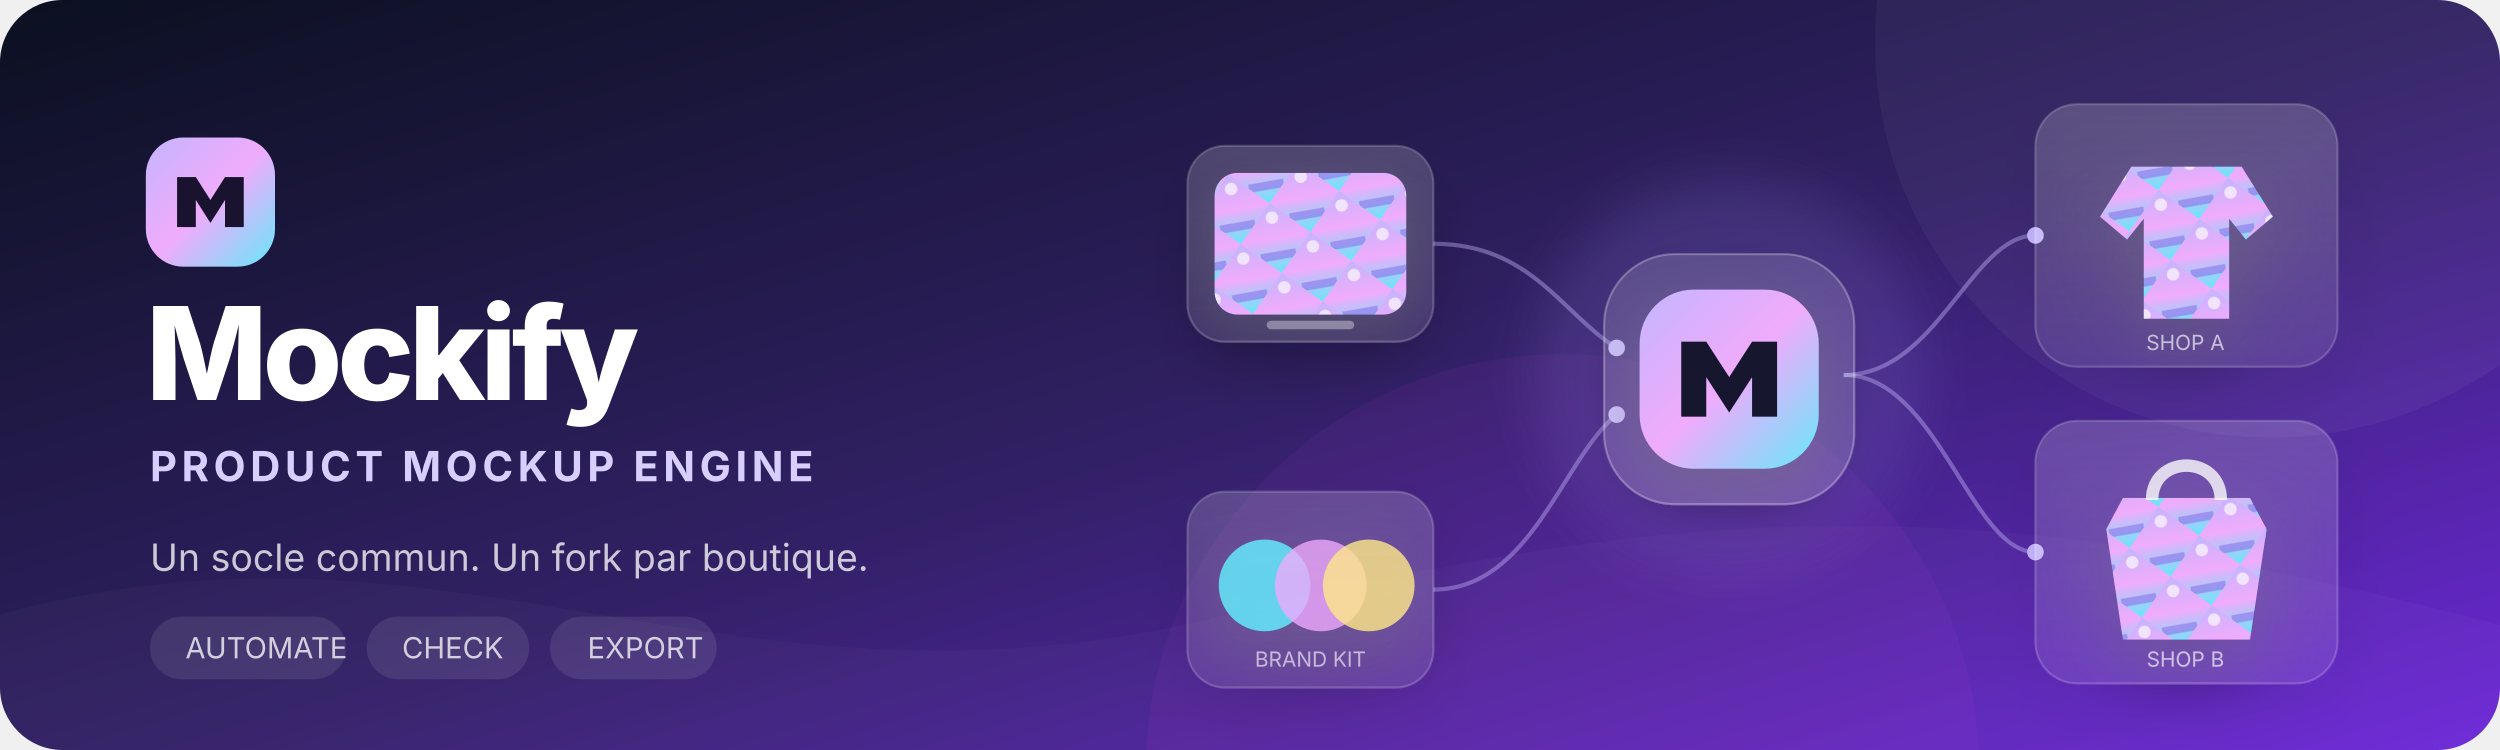
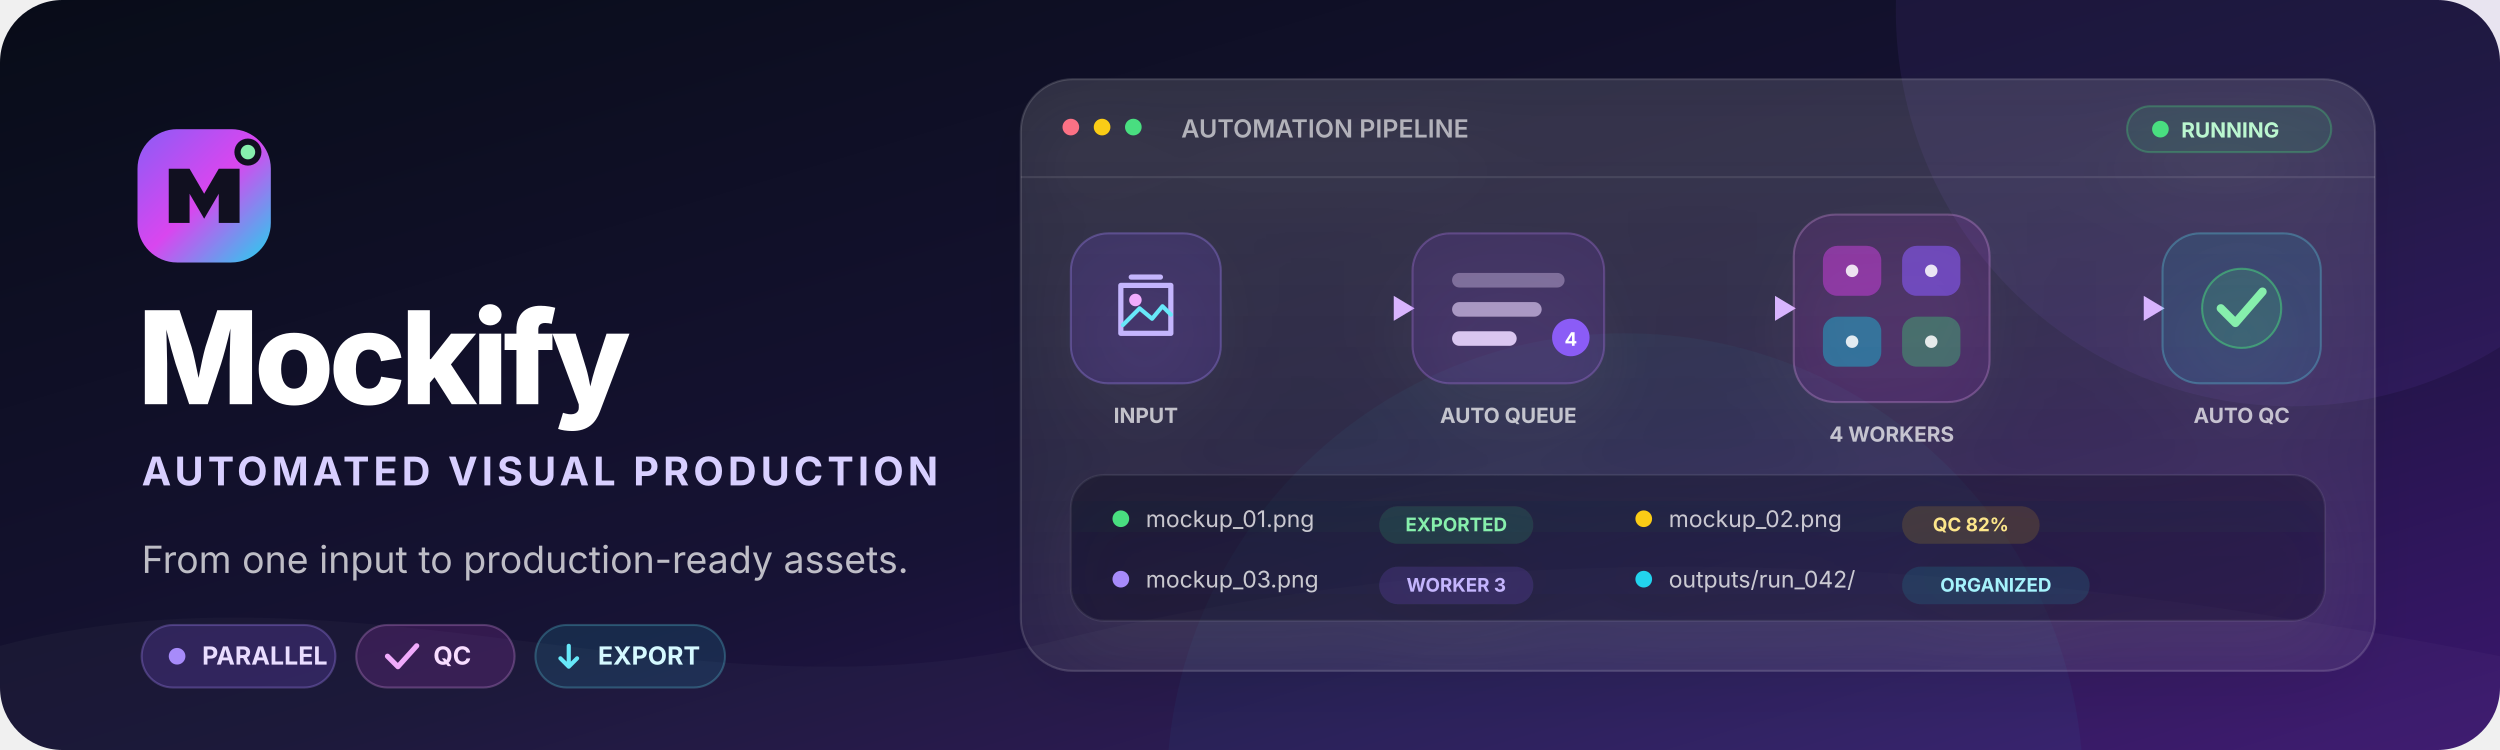
<svg xmlns="http://www.w3.org/2000/svg" width="1200" height="360" viewBox="0 0 1200 360" role="img" aria-labelledby="title description">
  <defs>
-     <linearGradient id="bg" x1="0" y1="0" x2="1" y2="1">
-       <stop offset="0" stop-color="#0b1020" />
-       <stop offset="0.52" stop-color="#312064" />
-       <stop offset="1" stop-color="#6d28d9" />
+     <linearGradient id="background" x1="0" y1="0" x2="1" y2="1">
+       <stop offset="0" stop-color="#080c18" />
+       <stop offset="0.55" stop-color="#171335" />
+       <stop offset="1" stop-color="#3b176f" />
    </linearGradient>
-     <linearGradient id="brand" x1="0" y1="0" x2="1" y2="1">
-       <stop offset="0" stop-color="#c4b5fd" />
-       <stop offset="0.5" stop-color="#f0abfc" />
-       <stop offset="1" stop-color="#67e8f9" />
+     <linearGradient id="accent" x1="0" y1="0" x2="1" y2="1">
+       <stop offset="0" stop-color="#8b5cf6" />
+       <stop offset="0.5" stop-color="#d946ef" />
+       <stop offset="1" stop-color="#22d3ee" />
    </linearGradient>
-     <linearGradient id="card" x1="0" y1="0" x2="0" y2="1">
-       <stop offset="0" stop-color="#ffffff" stop-opacity="0.18" />
-       <stop offset="1" stop-color="#ffffff" stop-opacity="0.08" />
+     <linearGradient id="line" x1="0" y1="0" x2="1" y2="0">
+       <stop offset="0" stop-color="#8b5cf6" stop-opacity="0.25" />
+       <stop offset="0.5" stop-color="#d8b4fe" stop-opacity="0.95" />
+       <stop offset="1" stop-color="#22d3ee" stop-opacity="0.35" />
    </linearGradient>
-     <pattern id="art" width="24" height="24" patternUnits="userSpaceOnUse" patternTransform="rotate(35)">
-       <rect width="24" height="24" fill="url(#brand)" />
-       <circle cx="5" cy="5" r="3" fill="#ffffff" fill-opacity="0.65" />
-       <path d="M12 24L24 12" stroke="#6d28d9" stroke-opacity="0.32" stroke-width="4" />
-     </pattern>
+     <linearGradient id="panel" x1="0" y1="0" x2="0" y2="1">
+       <stop offset="0" stop-color="#ffffff" stop-opacity="0.13" />
+       <stop offset="1" stop-color="#ffffff" stop-opacity="0.055" />
+     </linearGradient>
    <filter id="shadow" x="-40%" y="-40%" width="180%" height="180%">
-       <feDropShadow dx="0" dy="14" stdDeviation="15" flood-color="#050814" flood-opacity="0.42" />
+       <feDropShadow dx="0" dy="14" stdDeviation="16" flood-color="#02040b" flood-opacity="0.48" />
    </filter>
    <filter id="glow" x="-100%" y="-100%" width="300%" height="300%">
-       <feGaussianBlur stdDeviation="13" />
+       <feGaussianBlur stdDeviation="15" />
    </filter>
  </defs>
-   <rect width="1200" height="360" rx="30" fill="url(#bg)" />
-   <circle cx="1090" cy="20" r="190" fill="#ffffff" fill-opacity="0.04" />
-   <circle cx="750" cy="370" r="200" fill="#d946ef" fill-opacity="0.06" />
-   <path d="M0 295C220 235 350 355 590 295S970 240 1200 300V360H0Z" fill="#ffffff" fill-opacity="0.025" />
-   <g transform="translate(70 66)">
-     <g>
-       <rect width="62" height="62" rx="18" fill="url(#brand)" />
-       <path d="M15 43V19h9l7 11 7-11h9v24h-9V30l-7 11-7-11v13z" fill="#19132f" />
-     </g>
-     <text x="0" y="126" fill="#ffffff" font-family="Inter,Segoe UI,Arial,sans-serif" font-size="62" font-weight="760" letter-spacing="-2.5">Mockify</text>
-     <text x="2" y="165" fill="#d8cfff" font-family="Inter,Segoe UI,Arial,sans-serif" font-size="20" font-weight="650" letter-spacing="2.2">PRODUCT MOCKUP ENGINE</text>
-     <text x="2" y="208" fill="#ffffff" fill-opacity="0.76" font-family="Inter,Segoe UI,Arial,sans-serif" font-size="18">Un socle commun. Un fork par boutique.</text>
-     <g transform="translate(2 230)" fill="#ffffff" fill-opacity="0.76" font-family="Inter,Segoe UI,Arial,sans-serif" font-size="14">
-       <rect width="94" height="30" rx="15" fill="#ffffff" fill-opacity="0.09" />
-       <text x="17" y="20">AUTOMATE</text>
-       <rect x="104" width="78" height="30" rx="15" fill="#ffffff" fill-opacity="0.09" />
-       <text x="121" y="20">CHECK</text>
-       <rect x="192" width="80" height="30" rx="15" fill="#ffffff" fill-opacity="0.09" />
-       <text x="210" y="20">EXPORT</text>
+   <rect width="1200" height="360" rx="30" fill="url(#background)" />
+   <circle cx="1100" cy="5" r="190" fill="#8b5cf6" fill-opacity="0.08" />
+   <circle cx="780" cy="380" r="220" fill="#22d3ee" fill-opacity="0.045" />
+   <path d="M0 310C170 265 335 350 505 308S880 252 1200 315V360H0Z" fill="#ffffff" fill-opacity="0.025" />
+   <g transform="translate(66 62)">
+     <rect width="64" height="64" rx="19" fill="url(#accent)" />
+     <path d="M15 45V19h10l7 12 7-12h10v26H39V31l-7 12-7-12v14z" fill="#111020" />
+     <circle cx="53" cy="11" r="5" fill="#86efac" stroke="#111020" stroke-width="3" />
+     <text x="0" y="132" fill="#ffffff" font-family="Inter,Segoe UI,Arial,sans-serif" font-size="62" font-weight="760" letter-spacing="-2.5">Mockify</text>
+     <text x="2" y="171" fill="#d8cfff" font-family="Inter,Segoe UI,Arial,sans-serif" font-size="19" font-weight="650" letter-spacing="2">AUTOMATED VISUAL PRODUCTION</text>
+     <text x="2" y="213" fill="#ffffff" fill-opacity="0.72" font-family="Inter,Segoe UI,Arial,sans-serif" font-size="18">From one input to production-ready assets.</text>
+     <g transform="translate(2 238)" font-family="Inter,Segoe UI,Arial,sans-serif" font-size="12" font-weight="650">
+       <rect width="93" height="30" rx="15" fill="#8b5cf6" fill-opacity="0.2" stroke="#a78bfa" stroke-opacity="0.3" />
+       <circle cx="17" cy="15" r="4" fill="#a78bfa" />
+       <text x="29" y="19" fill="#e9ddff">PARALLEL</text>
+       <rect x="103" width="76" height="30" rx="15" fill="#d946ef" fill-opacity="0.15" stroke="#f0abfc" stroke-opacity="0.25" />
+       <path d="M118 15l5 5 9-10" fill="none" stroke="#f0abfc" stroke-width="2.5" stroke-linecap="round" stroke-linejoin="round" />
+       <text x="140" y="19" fill="#f8ddff">QC</text>
+       <rect x="189" width="91" height="30" rx="15" fill="#22d3ee" fill-opacity="0.12" stroke="#67e8f9" stroke-opacity="0.25" />
+       <path d="M205 10v10m-4-4 4 4 4-4" fill="none" stroke="#67e8f9" stroke-width="2" stroke-linecap="round" stroke-linejoin="round" />
+       <text x="219" y="19" fill="#d5f9ff">EXPORT</text>
    </g>
  </g>
-   <g transform="translate(560 35)">
-     <circle cx="270" cy="145" r="94" fill="#a78bfa" fill-opacity="0.16" filter="url(#glow)" />
-     <g stroke="#c4b5fd" stroke-opacity="0.42" stroke-width="2" fill="none">
-       <path d="M128 82C175 82 190 116 216 132" />
-       <path d="M128 248C175 248 190 185 216 164" />
-       <path d="M325 145C370 145 386 78 417 78" />
-       <path d="M325 145C370 145 386 230 417 230" />
+   <g transform="translate(490 38)" filter="url(#shadow)">
+     <rect width="650" height="284" rx="25" fill="url(#panel)" stroke="#ffffff" stroke-opacity="0.14" />
+     <circle cx="24" cy="23" r="4" fill="#fb7185" />
+     <circle cx="39" cy="23" r="4" fill="#facc15" />
+     <circle cx="54" cy="23" r="4" fill="#4ade80" />
+     <text x="77" y="28" fill="#ffffff" fill-opacity="0.62" font-family="Inter,Segoe UI,Arial,sans-serif" font-size="12" font-weight="600">AUTOMATION PIPELINE</text>
+     <rect x="531" y="13" width="98" height="22" rx="11" fill="#4ade80" fill-opacity="0.12" stroke="#4ade80" stroke-opacity="0.3" />
+     <circle cx="547" cy="24" r="4" fill="#4ade80" />
+     <text x="557" y="28" fill="#bbf7d0" font-family="Inter,Segoe UI,Arial,sans-serif" font-size="10" font-weight="700">RUNNING</text>
+     <line x1="0" y1="47" x2="650" y2="47" stroke="#ffffff" stroke-opacity="0.09" />
+     <path d="M95 110H185M279 110H368M462 110H545" stroke="url(#line)" stroke-width="3" stroke-linecap="round" />
+     <g fill="#d8b4fe">
+       <path d="M179 104l10 6-10 6z" />
+       <path d="M362 104l10 6-10 6z" />
+       <path d="M539 104l10 6-10 6z" />
    </g>
-     <g fill="#c4b5fd">
-       <circle cx="216" cy="132" r="4" />
-       <circle cx="216" cy="164" r="4" />
-       <circle cx="417" cy="78" r="4" />
-       <circle cx="417" cy="230" r="4" />
+     <g transform="translate(24 74)">
+       <rect width="72" height="72" rx="18" fill="#8b5cf6" fill-opacity="0.16" stroke="#a78bfa" stroke-opacity="0.32" />
+       <path d="M24 25h24v23H24zM29 21h14" fill="none" stroke="#c4b5fd" stroke-width="2.5" stroke-linecap="round" stroke-linejoin="round" />
+       <circle cx="31" cy="32" r="3" fill="#f0abfc" />
+       <path d="M25 44l8-8 6 5 5-6 4 4" fill="none" stroke="#67e8f9" stroke-width="2" stroke-linecap="round" stroke-linejoin="round" />
+       <text x="36" y="91" text-anchor="middle" fill="#ffffff" fill-opacity="0.7" font-family="Inter,Segoe UI,Arial,sans-serif" font-size="10" font-weight="700">INPUT</text>
    </g>
-     <g transform="translate(10 35)" filter="url(#shadow)">
-       <rect width="118" height="94" rx="18" fill="url(#card)" stroke="#ffffff" stroke-opacity="0.18" />
-       <rect x="13" y="13" width="92" height="68" rx="11" fill="url(#art)" />
-       <rect x="38" y="84" width="42" height="4" rx="2" fill="#ffffff" fill-opacity="0.32" />
+     <g transform="translate(188 74)">
+       <rect width="92" height="72" rx="18" fill="#a855f7" fill-opacity="0.13" stroke="#c084fc" stroke-opacity="0.28" />
+       <g fill="#e9d5ff">
+         <rect x="19" y="19" width="54" height="7" rx="3.5" fill-opacity="0.35" />
+         <rect x="19" y="33" width="43" height="7" rx="3.5" fill-opacity="0.6" />
+         <rect x="19" y="47" width="31" height="7" rx="3.5" fill-opacity="0.9" />
+       </g>
+       <circle cx="76" cy="50" r="9" fill="#8b5cf6" />
+       <text x="76" y="54" text-anchor="middle" fill="#ffffff" font-family="Inter,Segoe UI,Arial,sans-serif" font-size="9" font-weight="700">4</text>
+       <text x="46" y="91" text-anchor="middle" fill="#ffffff" fill-opacity="0.7" font-family="Inter,Segoe UI,Arial,sans-serif" font-size="10" font-weight="700">AUTO QUEUE</text>
    </g>
-     <g transform="translate(10 201)" filter="url(#shadow)">
-       <rect width="118" height="94" rx="18" fill="url(#card)" stroke="#ffffff" stroke-opacity="0.18" />
-       <circle cx="37" cy="45" r="22" fill="#67e8f9" fill-opacity="0.85" />
-       <circle cx="64" cy="45" r="22" fill="#f0abfc" fill-opacity="0.78" />
-       <circle cx="87" cy="45" r="22" fill="#fde68a" fill-opacity="0.8" />
-       <text x="59" y="84" text-anchor="middle" fill="#ffffff" fill-opacity="0.6" font-family="Inter,Segoe UI,Arial,sans-serif" font-size="10">BRAND KIT</text>
+     <g transform="translate(371 65)">
+       <rect width="94" height="90" rx="20" fill="#d946ef" fill-opacity="0.11" stroke="#f0abfc" stroke-opacity="0.26" />
+       <g transform="translate(14 15)">
+         <rect width="28" height="24" rx="7" fill="#d946ef" fill-opacity="0.45" />
+         <rect x="38" width="28" height="24" rx="7" fill="#8b5cf6" fill-opacity="0.58" />
+         <rect y="34" width="28" height="24" rx="7" fill="#22d3ee" fill-opacity="0.38" />
+         <rect x="38" y="34" width="28" height="24" rx="7" fill="#4ade80" fill-opacity="0.32" />
+         <g fill="#ffffff" fill-opacity="0.85">
+           <circle cx="14" cy="12" r="3" />
+           <circle cx="52" cy="12" r="3" />
+           <circle cx="14" cy="46" r="3" />
+           <circle cx="52" cy="46" r="3" />
+         </g>
+       </g>
+       <text x="47" y="109" text-anchor="middle" fill="#ffffff" fill-opacity="0.7" font-family="Inter,Segoe UI,Arial,sans-serif" font-size="10" font-weight="700">4 WORKERS</text>
    </g>
-     <g transform="translate(210 87)" filter="url(#shadow)">
-       <rect width="120" height="120" rx="34" fill="#ffffff" fill-opacity="0.13" stroke="#ffffff" stroke-opacity="0.28" />
-       <rect x="17" y="17" width="86" height="86" rx="26" fill="url(#brand)" />
-       <path d="M37 78V42h12l11 17 11-17h12v36H71V59L60 76 49 59v19z" fill="#19132f" />
+     <g transform="translate(548 74)">
+       <rect width="76" height="72" rx="18" fill="#22d3ee" fill-opacity="0.1" stroke="#67e8f9" stroke-opacity="0.28" />
+       <circle cx="38" cy="36" r="19" fill="#4ade80" fill-opacity="0.16" stroke="#4ade80" stroke-opacity="0.5" />
+       <path d="M28 36l7 7 13-15" fill="none" stroke="#86efac" stroke-width="4" stroke-linecap="round" stroke-linejoin="round" />
+       <text x="38" y="91" text-anchor="middle" fill="#ffffff" fill-opacity="0.7" font-family="Inter,Segoe UI,Arial,sans-serif" font-size="10" font-weight="700">AUTO QC</text>
    </g>
-     <g transform="translate(417 15)" filter="url(#shadow)">
-       <rect width="145" height="126" rx="20" fill="url(#card)" stroke="#ffffff" stroke-opacity="0.18" />
-       <path d="M46 30h53l15 24-13 11-8-10v48H52V55l-8 10-13-11z" fill="url(#art)" />
-       <text x="72" y="118" text-anchor="middle" fill="#ffffff" fill-opacity="0.64" font-family="Inter,Segoe UI,Arial,sans-serif" font-size="10">SHOP A</text>
-     </g>
-     <g transform="translate(417 167)" filter="url(#shadow)">
-       <rect width="145" height="126" rx="20" fill="url(#card)" stroke="#ffffff" stroke-opacity="0.18" />
-       <path d="M42 37h61l8 15-8 53H42l-8-53z" fill="url(#art)" />
-       <path d="M56 38c0-22 33-22 33 0" fill="none" stroke="#ffffff" stroke-opacity="0.78" stroke-width="6" />
-       <text x="72" y="118" text-anchor="middle" fill="#ffffff" fill-opacity="0.64" font-family="Inter,Segoe UI,Arial,sans-serif" font-size="10">SHOP B</text>
+     <g transform="translate(24 190)" font-family="Inter,Segoe UI,Arial,sans-serif">
+       <rect width="602" height="70" rx="16" fill="#050814" fill-opacity="0.25" stroke="#ffffff" stroke-opacity="0.07" />
+       <g transform="translate(18 15)">
+         <circle cx="6" cy="6" r="4" fill="#4ade80" />
+         <text x="18" y="10" fill="#ffffff" fill-opacity="0.74" font-size="11">mockup_01.png</text>
+         <rect x="130" width="74" height="18" rx="9" fill="#4ade80" fill-opacity="0.12" />
+         <text x="167" y="12" text-anchor="middle" fill="#86efac" font-size="9" font-weight="700">EXPORTED</text>
+         <circle cx="257" cy="6" r="4" fill="#facc15" />
+         <text x="269" y="10" fill="#ffffff" fill-opacity="0.74" font-size="11">mockup_02.png</text>
+         <rect x="381" width="66" height="18" rx="9" fill="#facc15" fill-opacity="0.12" />
+         <text x="414" y="12" text-anchor="middle" fill="#fde68a" font-size="9" font-weight="700">QC 82%</text>
+         <circle cx="6" cy="35" r="4" fill="#a78bfa" />
+         <text x="18" y="39" fill="#ffffff" fill-opacity="0.74" font-size="11">mockup_03.png</text>
+         <rect x="130" y="29" width="74" height="18" rx="9" fill="#8b5cf6" fill-opacity="0.15" />
+         <text x="167" y="41" text-anchor="middle" fill="#c4b5fd" font-size="9" font-weight="700">WORKER 3</text>
+         <circle cx="257" cy="35" r="4" fill="#22d3ee" />
+         <text x="269" y="39" fill="#ffffff" fill-opacity="0.74" font-size="11">outputs/run_042/</text>
+         <rect x="381" y="29" width="90" height="18" rx="9" fill="#22d3ee" fill-opacity="0.1" />
+         <text x="426" y="41" text-anchor="middle" fill="#a5f3fc" font-size="9" font-weight="700">ORGANIZED</text>
+       </g>
    </g>
  </g>
</svg>
